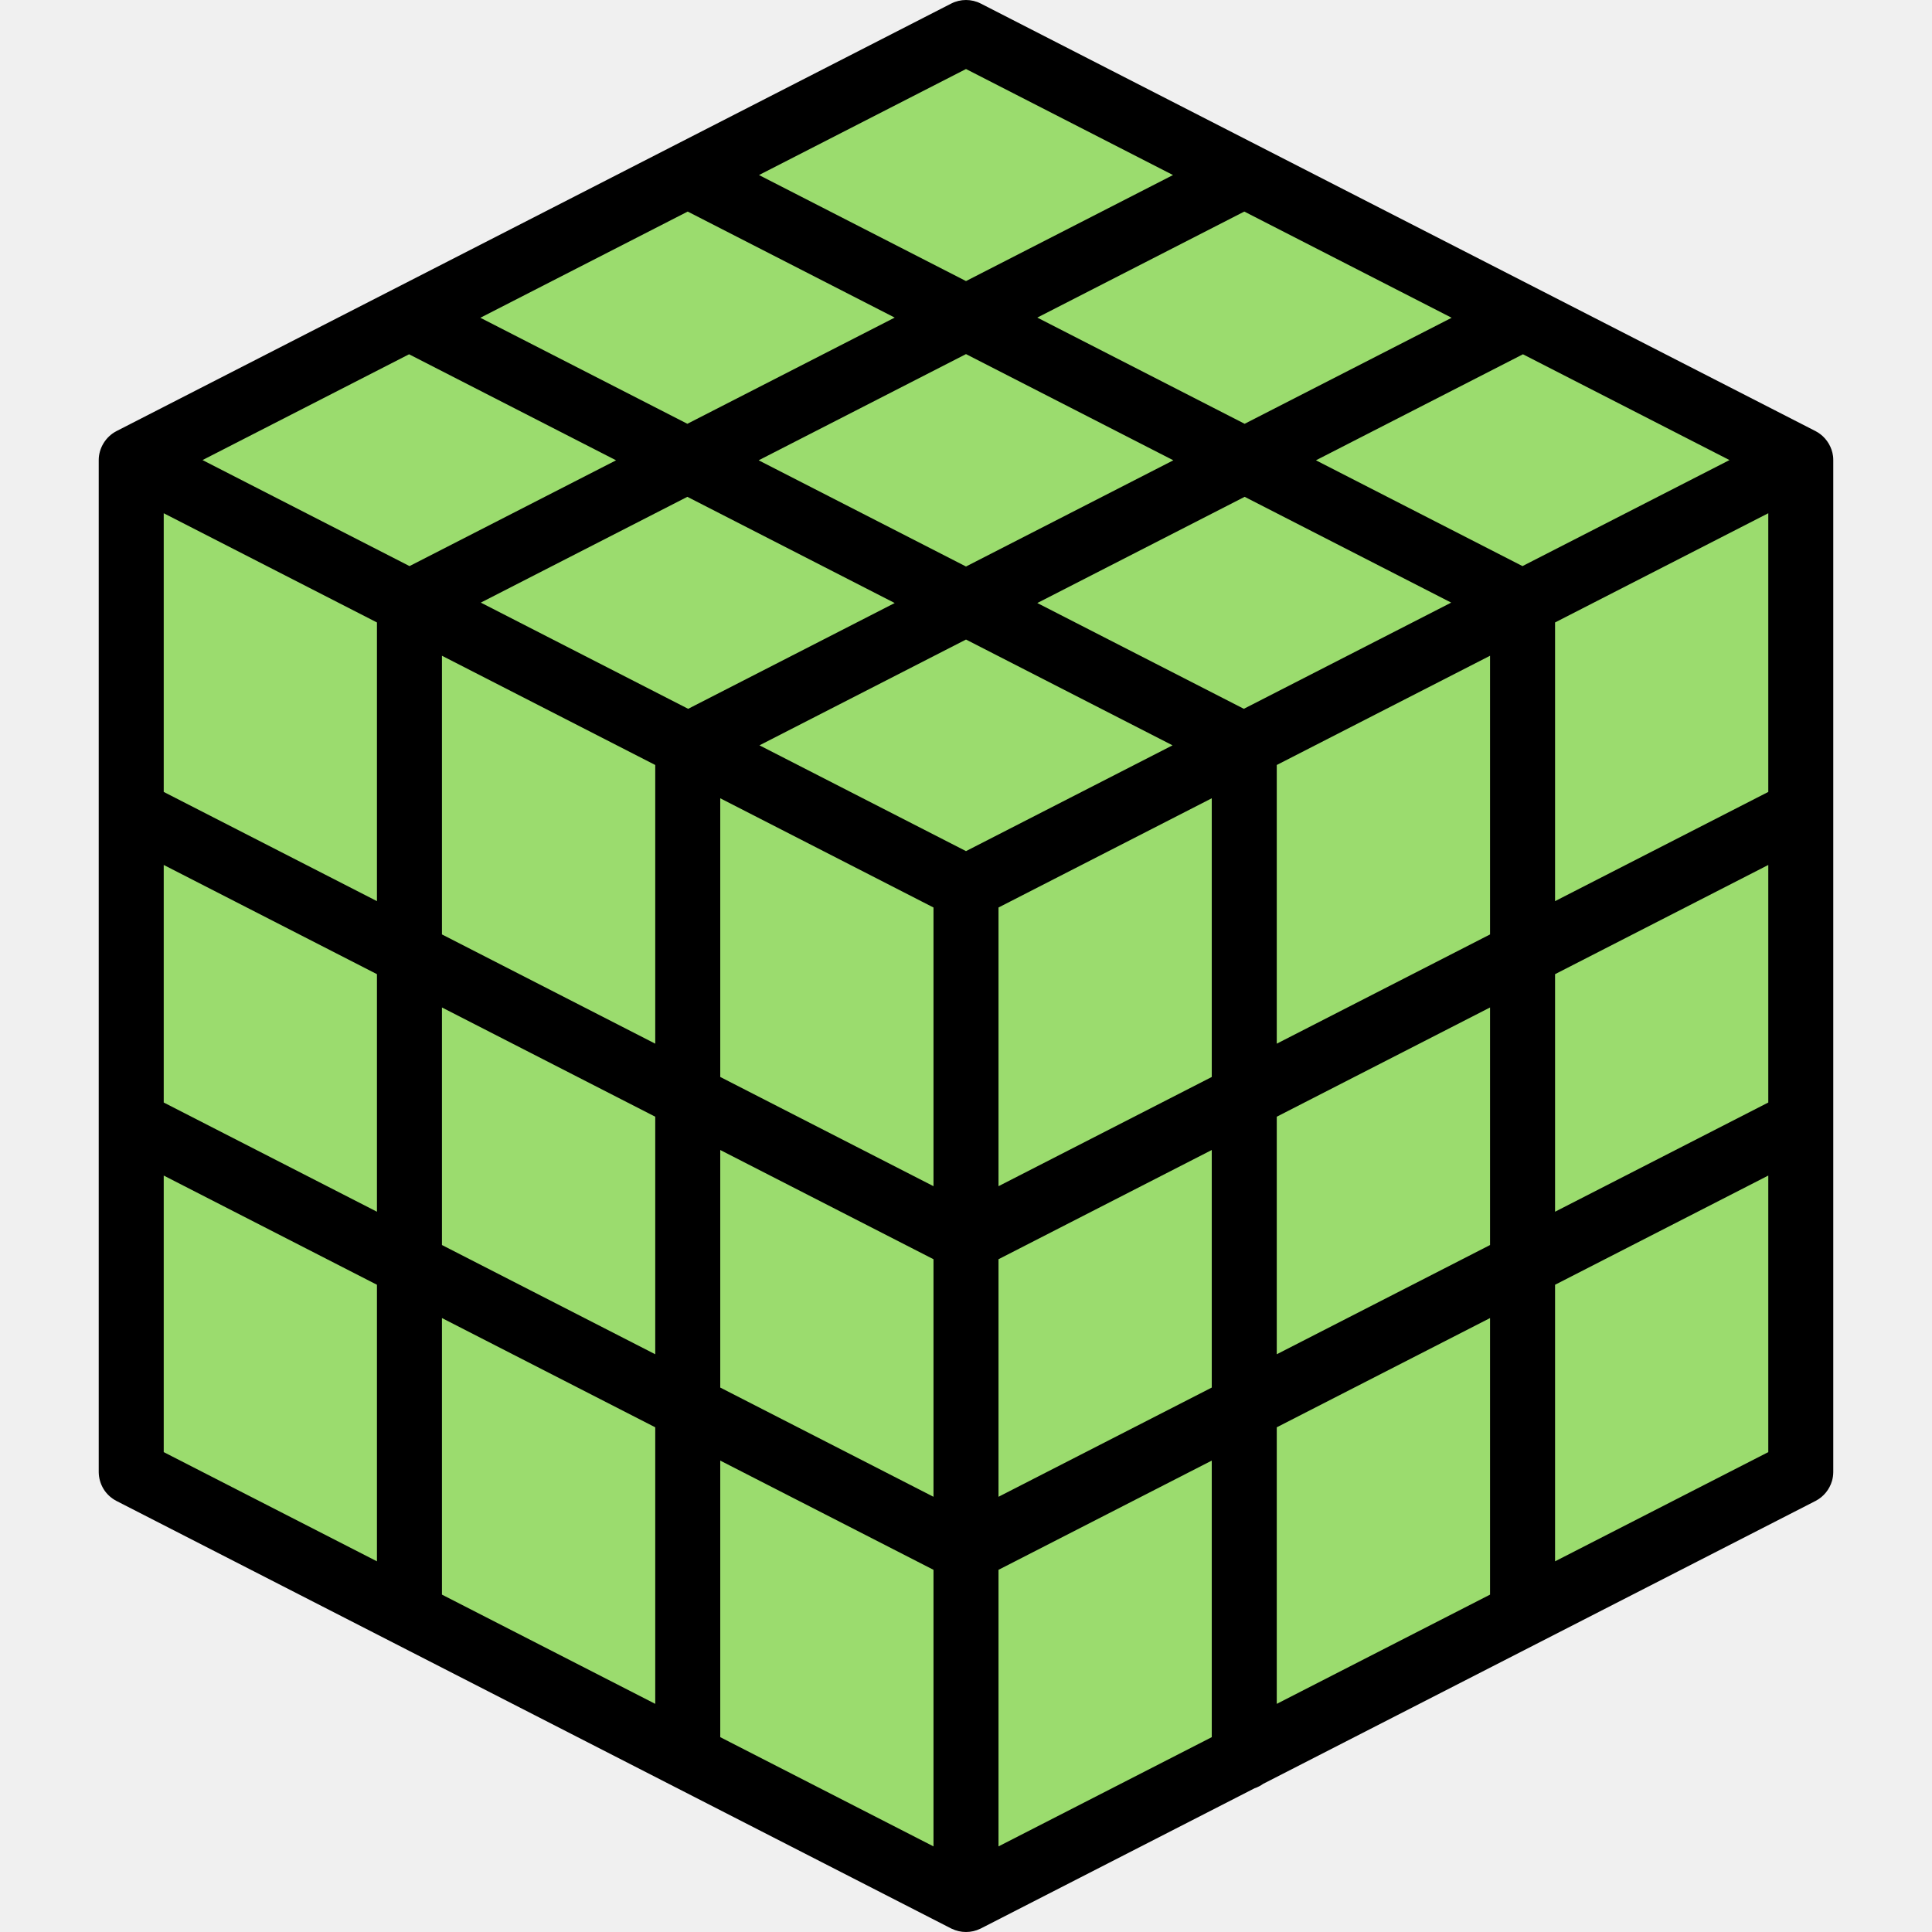
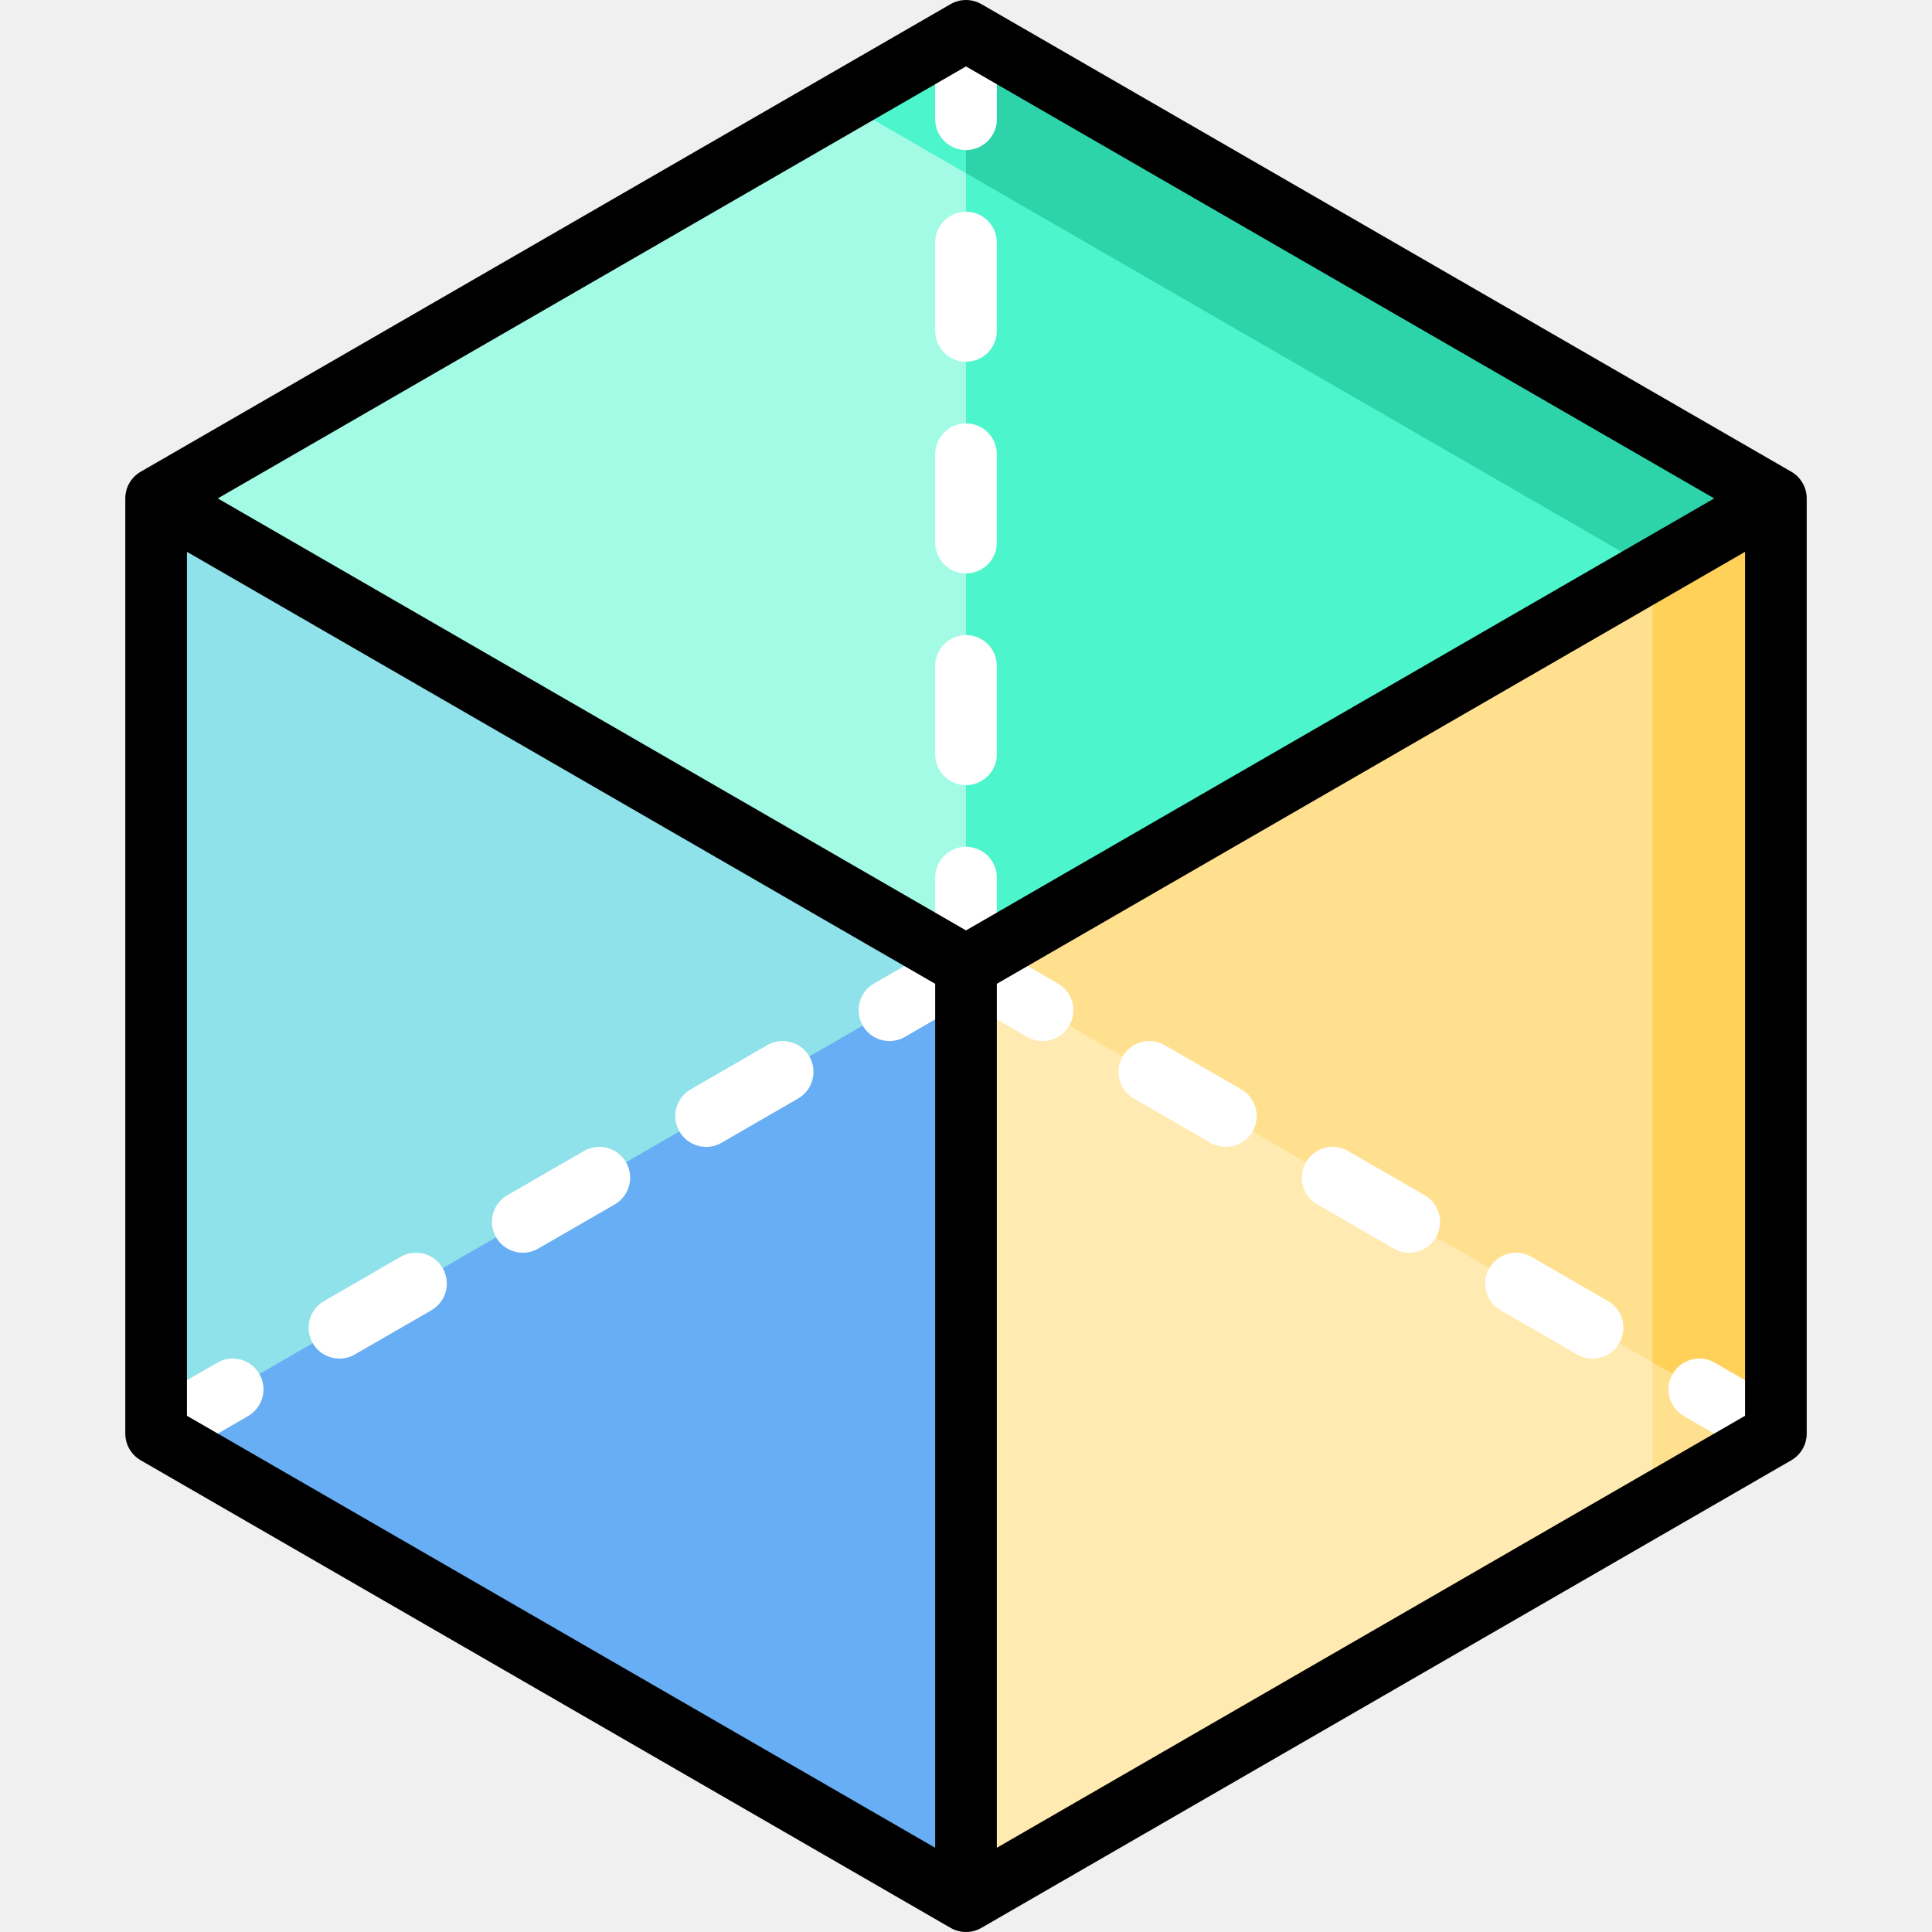
- <svg xmlns="http://www.w3.org/2000/svg" height="800px" width="800px" version="1.1" id="Layer_1" viewBox="0 0 512.001 512.001" xml:space="preserve">
-   <polygon style="fill:#9BDC6E;" points="474.277,122.724 260.081,9.846 37.727,122.724 37.727,390.637 256.002,502.155   474.277,390.637 " />
-   <path d="M485.77,120.839c-0.3-2.268-1.523-4.378-3.35-5.775c-0.382-0.293-0.79-0.552-1.216-0.776  c-0.017-0.009-0.032-0.021-0.049-0.03L259.927,0.948c-2.465-1.263-5.388-1.263-7.853,0L30.849,114.258  c-0.017,0.009-0.032,0.021-0.049,0.03c-2.781,1.447-4.638,4.476-4.638,7.636v268.168c0,0.025,0.003,0.049,0.003,0.075  c0.015,1.549,0.473,3.098,1.271,4.421c0.792,1.313,1.989,2.423,3.348,3.134c0.022,0.012,0.041,0.025,0.063,0.037l221.225,113.31  c0.046,0.024,0.094,0.039,0.141,0.062c2.37,1.157,5.202,1.163,7.571,0c0.047-0.023,0.095-0.038,0.141-0.062l72.547-37.158  c0.823-0.276,1.591-0.672,2.282-1.169l146.397-74.984c0.022-0.012,0.041-0.025,0.063-0.037c2.072-1.076,3.645-3.03,4.286-5.27  c0.211-0.738,0.333-1.515,0.333-2.284c0-0.025,0.003-0.049,0.003-0.075c0,0,0-268.164,0-268.168  C485.841,121.56,485.817,121.197,485.77,120.839z M384.702,84.211l-54.858,28.098l-54.949-28.144l54.858-28.098L384.702,84.211z   M310.949,121.986l-54.949,28.145l-54.949-28.144l54.949-28.145L310.949,121.986z M256.001,18.291l54.858,28.098l-54.858,28.098  l-54.858-28.098L256.001,18.291z M182.249,56.067l54.858,28.098l-54.949,28.145l-54.858-28.099L182.249,56.067z M99.895,413.768  l-56.506-28.942v-73.292l56.506,28.942V413.768z M99.895,321.12l-56.506-28.942v-62.955l56.506,28.942V321.12z M99.895,238.811  l-56.506-28.942v-73.855l56.506,28.942V238.811z M53.671,121.924l54.735-28.035l54.858,28.098l-54.735,28.035L53.671,121.924z   M173.646,451.542l-56.523-28.951v-73.292l56.523,28.951V451.542z M173.646,358.895l-56.523-28.951v-62.955l56.523,28.951V358.895z   M173.646,276.585l-56.523-28.951v-73.855l56.523,28.951V276.585z M127.422,159.699l54.735-28.035l54.949,28.145l-54.735,28.035  L127.422,159.699z M247.387,489.313l-56.514-28.947v-73.292l56.514,28.947V489.313z M247.387,396.665l-56.514-28.947v-62.954  l56.514,28.947V396.665z M247.387,314.354l-56.514-28.947v-73.855l56.514,28.947V314.354z M256.001,225.556l-54.735-28.035  l54.735-28.035l54.735,28.035L256.001,225.556z M321.13,460.366l-56.515,28.947V416.02l56.515-28.947V460.366z M321.13,367.718  l-56.515,28.947V333.71l56.515-28.947V367.718z M321.13,285.409l-56.515,28.945v-73.855l56.515-28.947V285.409z M329.632,187.843  l-54.735-28.035l54.949-28.144l54.735,28.035L329.632,187.843z M394.879,422.592l-56.522,28.95V378.25l56.522-28.95V422.592z   M394.879,329.944l-56.522,28.95v-62.954l56.522-28.95V329.944z M394.879,247.635l-56.522,28.95V202.73l56.522-28.95V247.635z   M403.474,150.022l-54.735-28.035l54.858-28.098l54.735,28.035L403.474,150.022z M468.614,384.826l-56.507,28.942v-73.292  l56.507-28.942V384.826z M468.614,292.178l-56.507,28.942v-62.955l56.507-28.942V292.178z M468.614,209.869l-56.507,28.942v-73.855  l56.507-28.942V209.869z" />
+ <svg xmlns="http://www.w3.org/2000/svg" height="800px" width="800px" version="1.1" id="Layer_1" viewBox="0 0 512 512" xml:space="preserve">
+   <polygon style="fill:#2DD4AA;" points="470.626,132.082 437.945,205.418 223.319,78.583 256,8.167 " />
+   <g>
+     <polygon style="fill:#4CF5CB;" points="256,8.167 256,78.583 223.319,27.035  " />
+     <polygon style="fill:#4CF5CB;" points="437.945,150.95 256,321.358 190.638,183.63 256,45.902  " />
+   </g>
+   <polygon style="fill:#A3FBE5;" points="256,45.902 256,321.358 41.374,132.082 223.319,27.035 " />
+   <polygon style="fill:#68AEF4;" points="256,255.997 310.468,373.43 256,503.827 41.374,379.912 111.054,243.51 " />
+   <polygon style="fill:#8FE1EA;" points="256,255.997 41.374,379.912 41.374,132.082 " />
+   <polygon style="fill:#FFE08F;" points="470.626,379.912 437.945,398.779 396.549,284.789 " />
+   <polygon style="fill:#FFEAB2;" points="437.945,273.895 437.945,398.779 256,503.827 256,255.997 " />
+   <polygon style="fill:#FFD159;" points="470.626,132.082 470.626,379.912 437.945,361.044 416.158,255.997 437.945,150.95 " />
+   <polygon style="fill:#FFE08F;" points="437.945,150.95 437.945,361.044 256,255.997 " />
+   <g>
+     <path style="fill:#FFFFFF;" d="M256,264.17c-4.513,0-8.17-3.658-8.17-8.17v-23.421c0-4.512,3.657-8.17,8.17-8.17   s8.17,3.658,8.17,8.17V256C264.17,260.512,260.513,264.17,256,264.17z" />
+     <path style="fill:#FFFFFF;" d="M256,208.068c-4.513,0-8.17-3.658-8.17-8.17v-23.421c0-4.512,3.657-8.17,8.17-8.17   s8.17,3.658,8.17,8.17v23.421C264.17,204.41,260.513,208.068,256,208.068z" />
+     <path style="fill:#FFFFFF;" d="M256,151.966c-4.513,0-8.17-3.658-8.17-8.17v-23.421c0-4.512,3.657-8.17,8.17-8.17   s8.17,3.658,8.17,8.17v23.421C264.17,148.308,260.513,151.966,256,151.966z" />
+     <path style="fill:#FFFFFF;" d="M256,95.864c-4.513,0-8.17-3.658-8.17-8.17V64.272c0-4.512,3.657-8.17,8.17-8.17   s8.17,3.658,8.17,8.17v23.421C264.17,92.206,260.513,95.864,256,95.864z" />
+     <path style="fill:#FFFFFF;" d="M256,39.762c-4.513,0-8.17-3.658-8.17-8.17V8.17c0-4.512,3.657-8.17,8.17-8.17s8.17,3.658,8.17,8.17   v23.421C264.17,36.104,260.513,39.762,256,39.762z" />
+     <path style="fill:#FFFFFF;" d="M276.276,275.883c-1.386,0-2.791-0.353-4.077-1.096l-20.284-11.711   c-3.908-2.256-5.246-7.253-2.99-11.16c2.255-3.909,7.251-5.247,11.161-2.99l20.284,11.711c3.908,2.256,5.246,7.253,2.99,11.161   C281.847,274.418,279.1,275.883,276.276,275.883z" />
+     <path style="fill:#FFFFFF;" d="M324.863,303.934c-1.386,0-2.791-0.353-4.077-1.096l-20.284-11.711   c-3.908-2.256-5.246-7.253-2.99-11.161c2.255-3.909,7.251-5.247,11.16-2.99l20.284,11.711c3.908,2.256,5.246,7.253,2.99,11.161   C330.433,302.468,327.687,303.934,324.863,303.934z" />
+     <path style="fill:#FFFFFF;" d="M373.447,331.985c-1.386,0-2.792-0.353-4.077-1.096l-20.283-11.711   c-3.908-2.256-5.246-7.253-2.99-11.161c2.255-3.909,7.254-5.247,11.16-2.99l20.283,11.711c3.908,2.256,5.246,7.253,2.99,11.16   C379.018,330.52,376.271,331.985,373.447,331.985z" />
+     <path style="fill:#FFFFFF;" d="M422.034,360.036c-1.386,0-2.792-0.353-4.077-1.096l-20.283-11.711   c-3.908-2.256-5.246-7.253-2.99-11.16c2.255-3.909,7.254-5.249,11.161-2.99l20.283,11.711c3.908,2.256,5.246,7.253,2.99,11.16   C427.604,358.571,424.858,360.036,422.034,360.036z" />
+     <path style="fill:#FFFFFF;" d="M470.62,388.086c-1.386,0-2.791-0.353-4.078-1.096l-20.283-11.711   c-3.908-2.256-5.246-7.253-2.99-11.16c2.254-3.908,7.251-5.247,11.161-2.99l20.283,11.711c3.908,2.256,5.246,7.253,2.99,11.161   C476.189,386.621,473.442,388.086,470.62,388.086z" />
+     <path style="fill:#FFFFFF;" d="M235.724,275.883c-2.824,0-5.569-1.465-7.083-4.086c-2.256-3.908-0.917-8.904,2.99-11.16   l20.284-11.711c3.906-2.256,8.903-0.917,11.161,2.99c2.256,3.908,0.917,8.904-2.99,11.161l-20.284,11.711   C238.515,275.53,237.109,275.883,235.724,275.883z" />
+     <path style="fill:#FFFFFF;" d="M187.137,303.934c-2.824,0-5.57-1.465-7.083-4.086c-2.256-3.908-0.917-8.904,2.99-11.161   l20.284-11.711c3.906-2.256,8.906-0.918,11.161,2.99c2.256,3.908,0.917,8.904-2.99,11.161l-20.284,11.711   C189.929,303.581,188.524,303.934,187.137,303.934z" />
+     <path style="fill:#FFFFFF;" d="M138.553,331.985c-2.824,0-5.569-1.465-7.083-4.086c-2.256-3.908-0.917-8.904,2.99-11.16   l20.283-11.711c3.906-2.256,8.903-0.918,11.16,2.99c2.256,3.908,0.917,8.904-2.99,11.161l-20.283,11.711   C141.344,331.632,139.938,331.985,138.553,331.985z" />
+     <path style="fill:#FFFFFF;" d="M89.966,360.036c-2.824,0-5.569-1.465-7.083-4.086c-2.256-3.908-0.917-8.904,2.99-11.16   l20.283-11.711c3.906-2.257,8.903-0.917,11.161,2.99c2.256,3.908,0.917,8.904-2.99,11.16L94.043,358.94   C92.757,359.683,91.352,360.036,89.966,360.036z" />
+     <path style="fill:#FFFFFF;" d="M41.38,388.086c-2.824,0-5.57-1.465-7.083-4.086c-2.256-3.908-0.917-8.904,2.99-11.161   l20.283-11.711c3.906-2.256,8.906-0.917,11.161,2.99c2.256,3.908,0.917,8.904-2.99,11.16L45.458,386.99   C44.173,387.733,42.767,388.086,41.38,388.086z" />
+   </g>
+   <path d="M474.712,125.01L260.085,1.095c-2.527-1.46-5.643-1.46-8.17,0L37.288,125.01c-2.527,1.46-4.085,4.156-4.085,7.075v247.83  c0,2.919,1.558,5.616,4.085,7.075l214.627,123.915c1.264,0.73,2.674,1.095,4.085,1.095s2.821-0.365,4.085-1.095L474.712,386.99  c2.527-1.46,4.085-4.156,4.085-7.075v-247.83C478.797,129.166,477.24,126.469,474.712,125.01z M256,17.604l198.287,114.481  L256,246.566L57.713,132.085L256,17.604z M49.543,146.236L247.83,260.717v228.962L49.543,375.198V146.236z M264.17,489.679V260.717  l198.287-114.481v228.962L264.17,489.679z" />
</svg>
